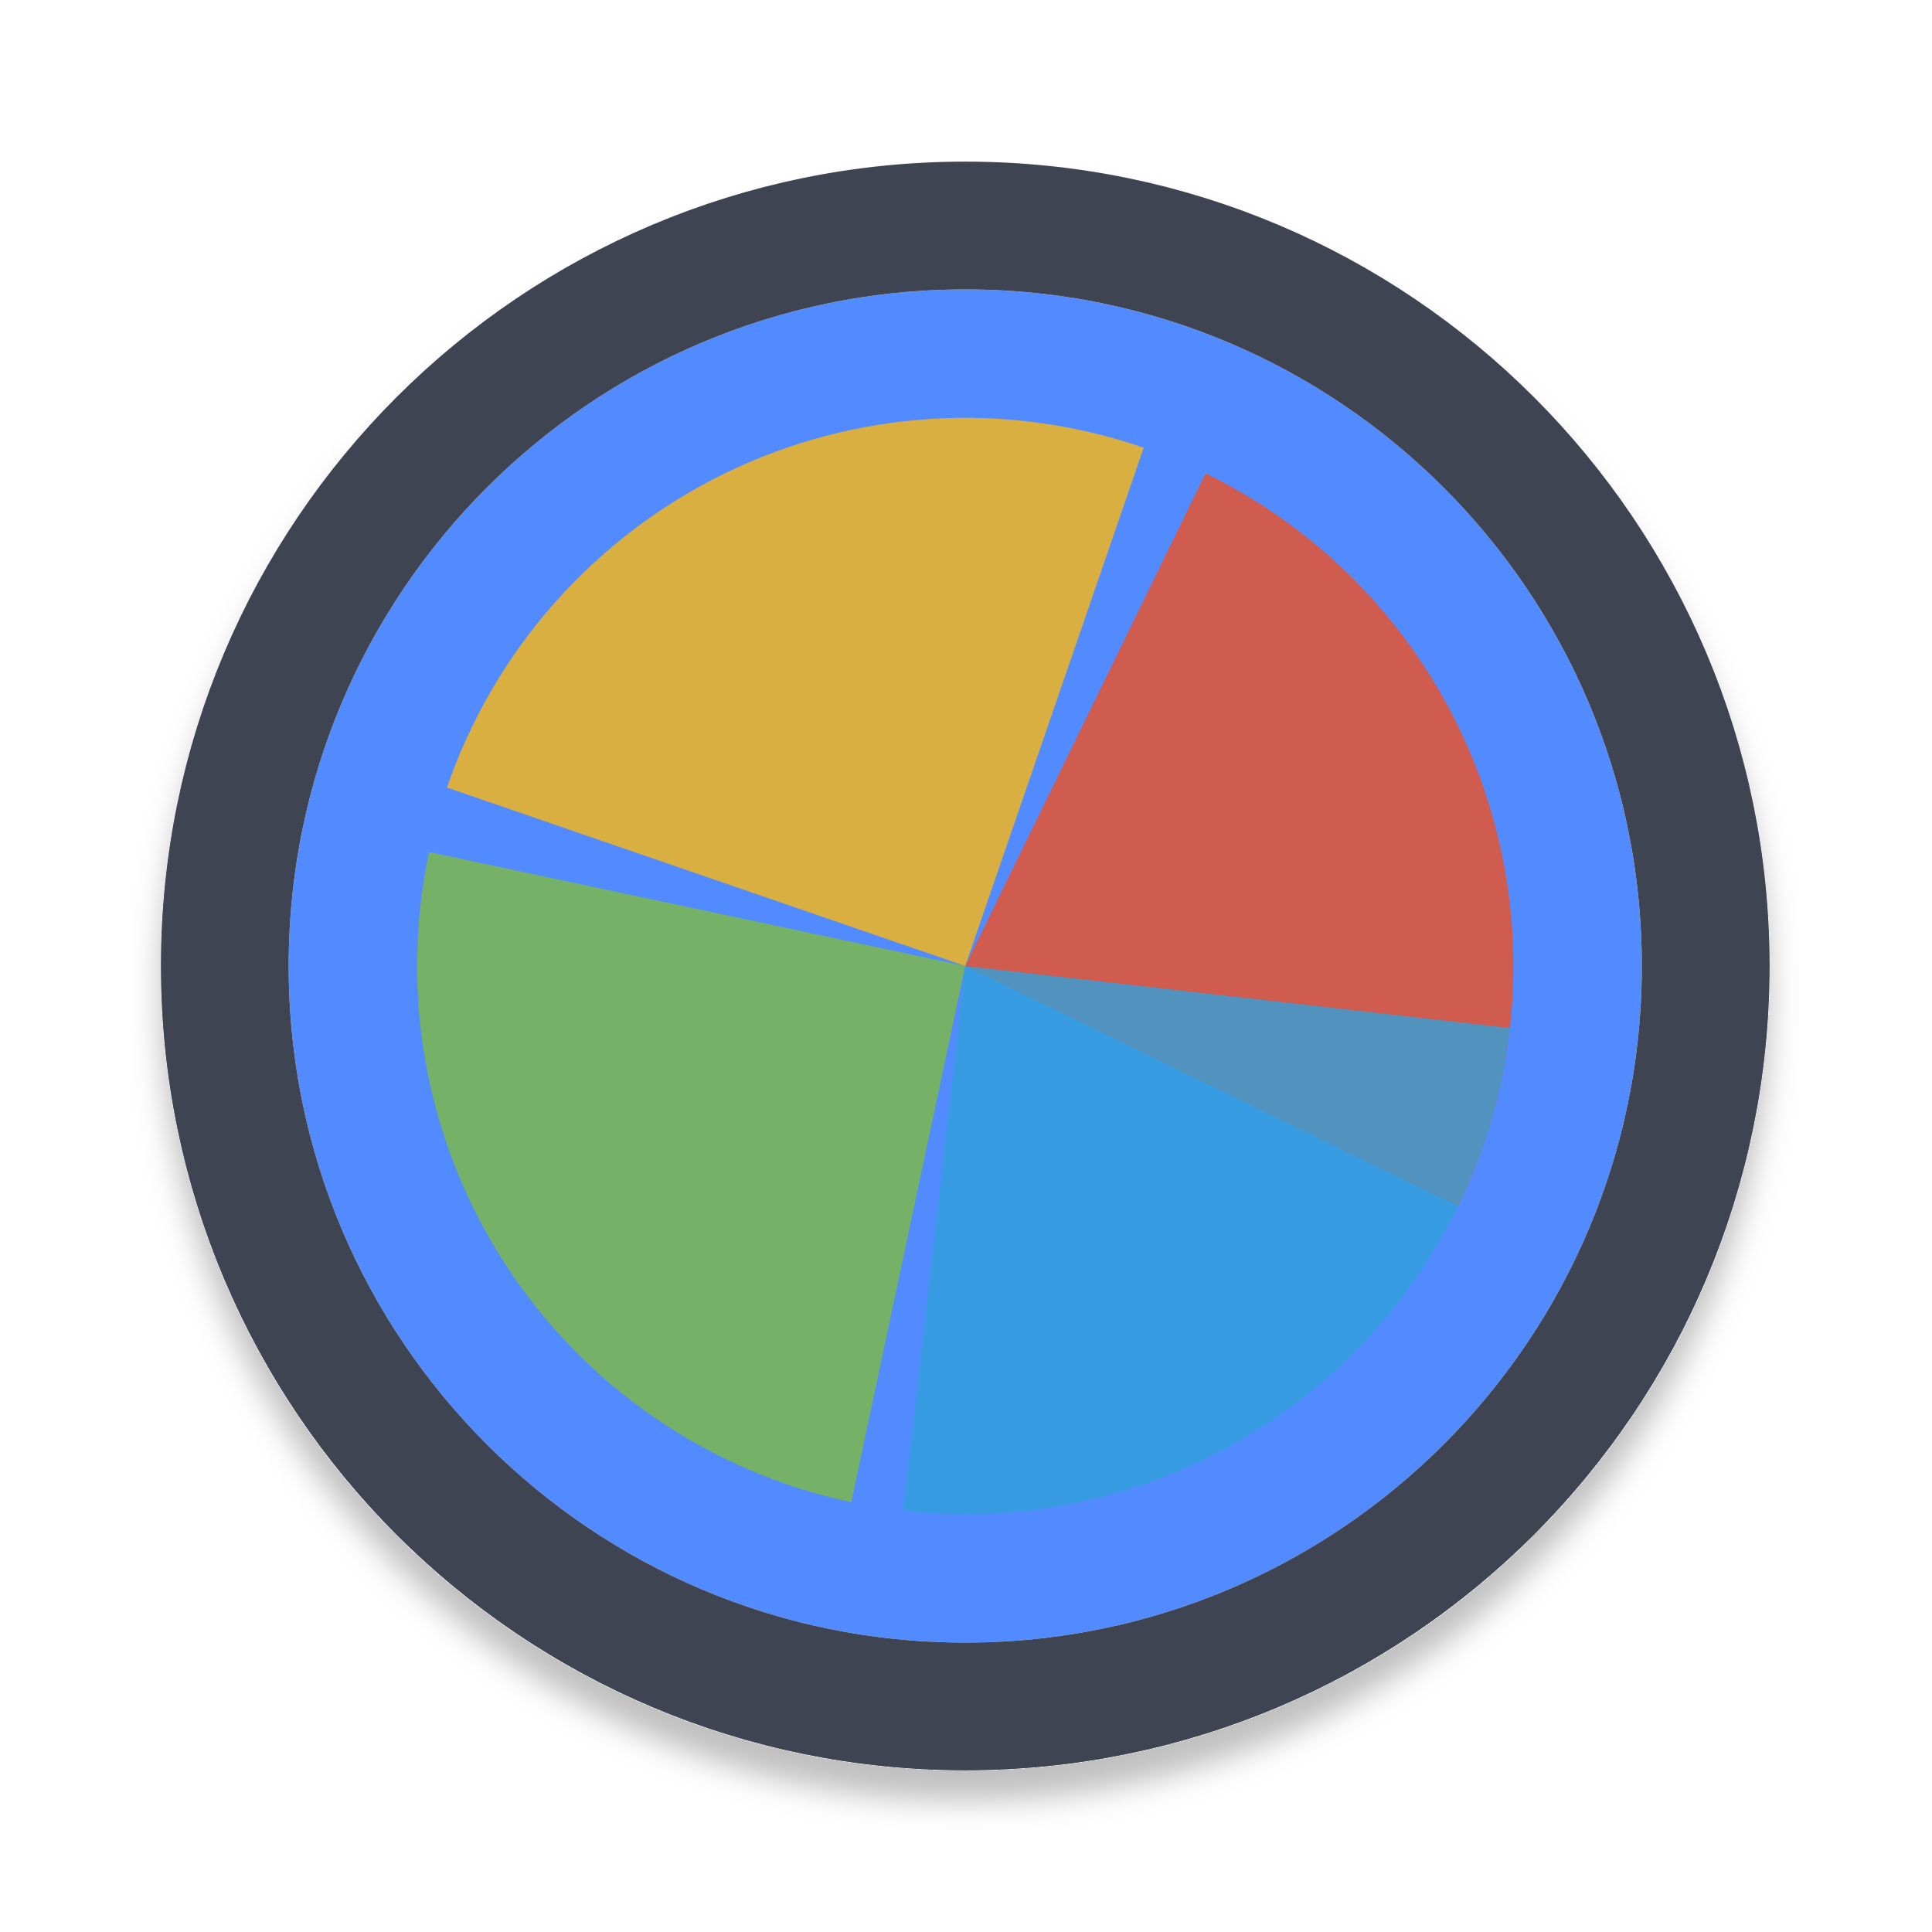
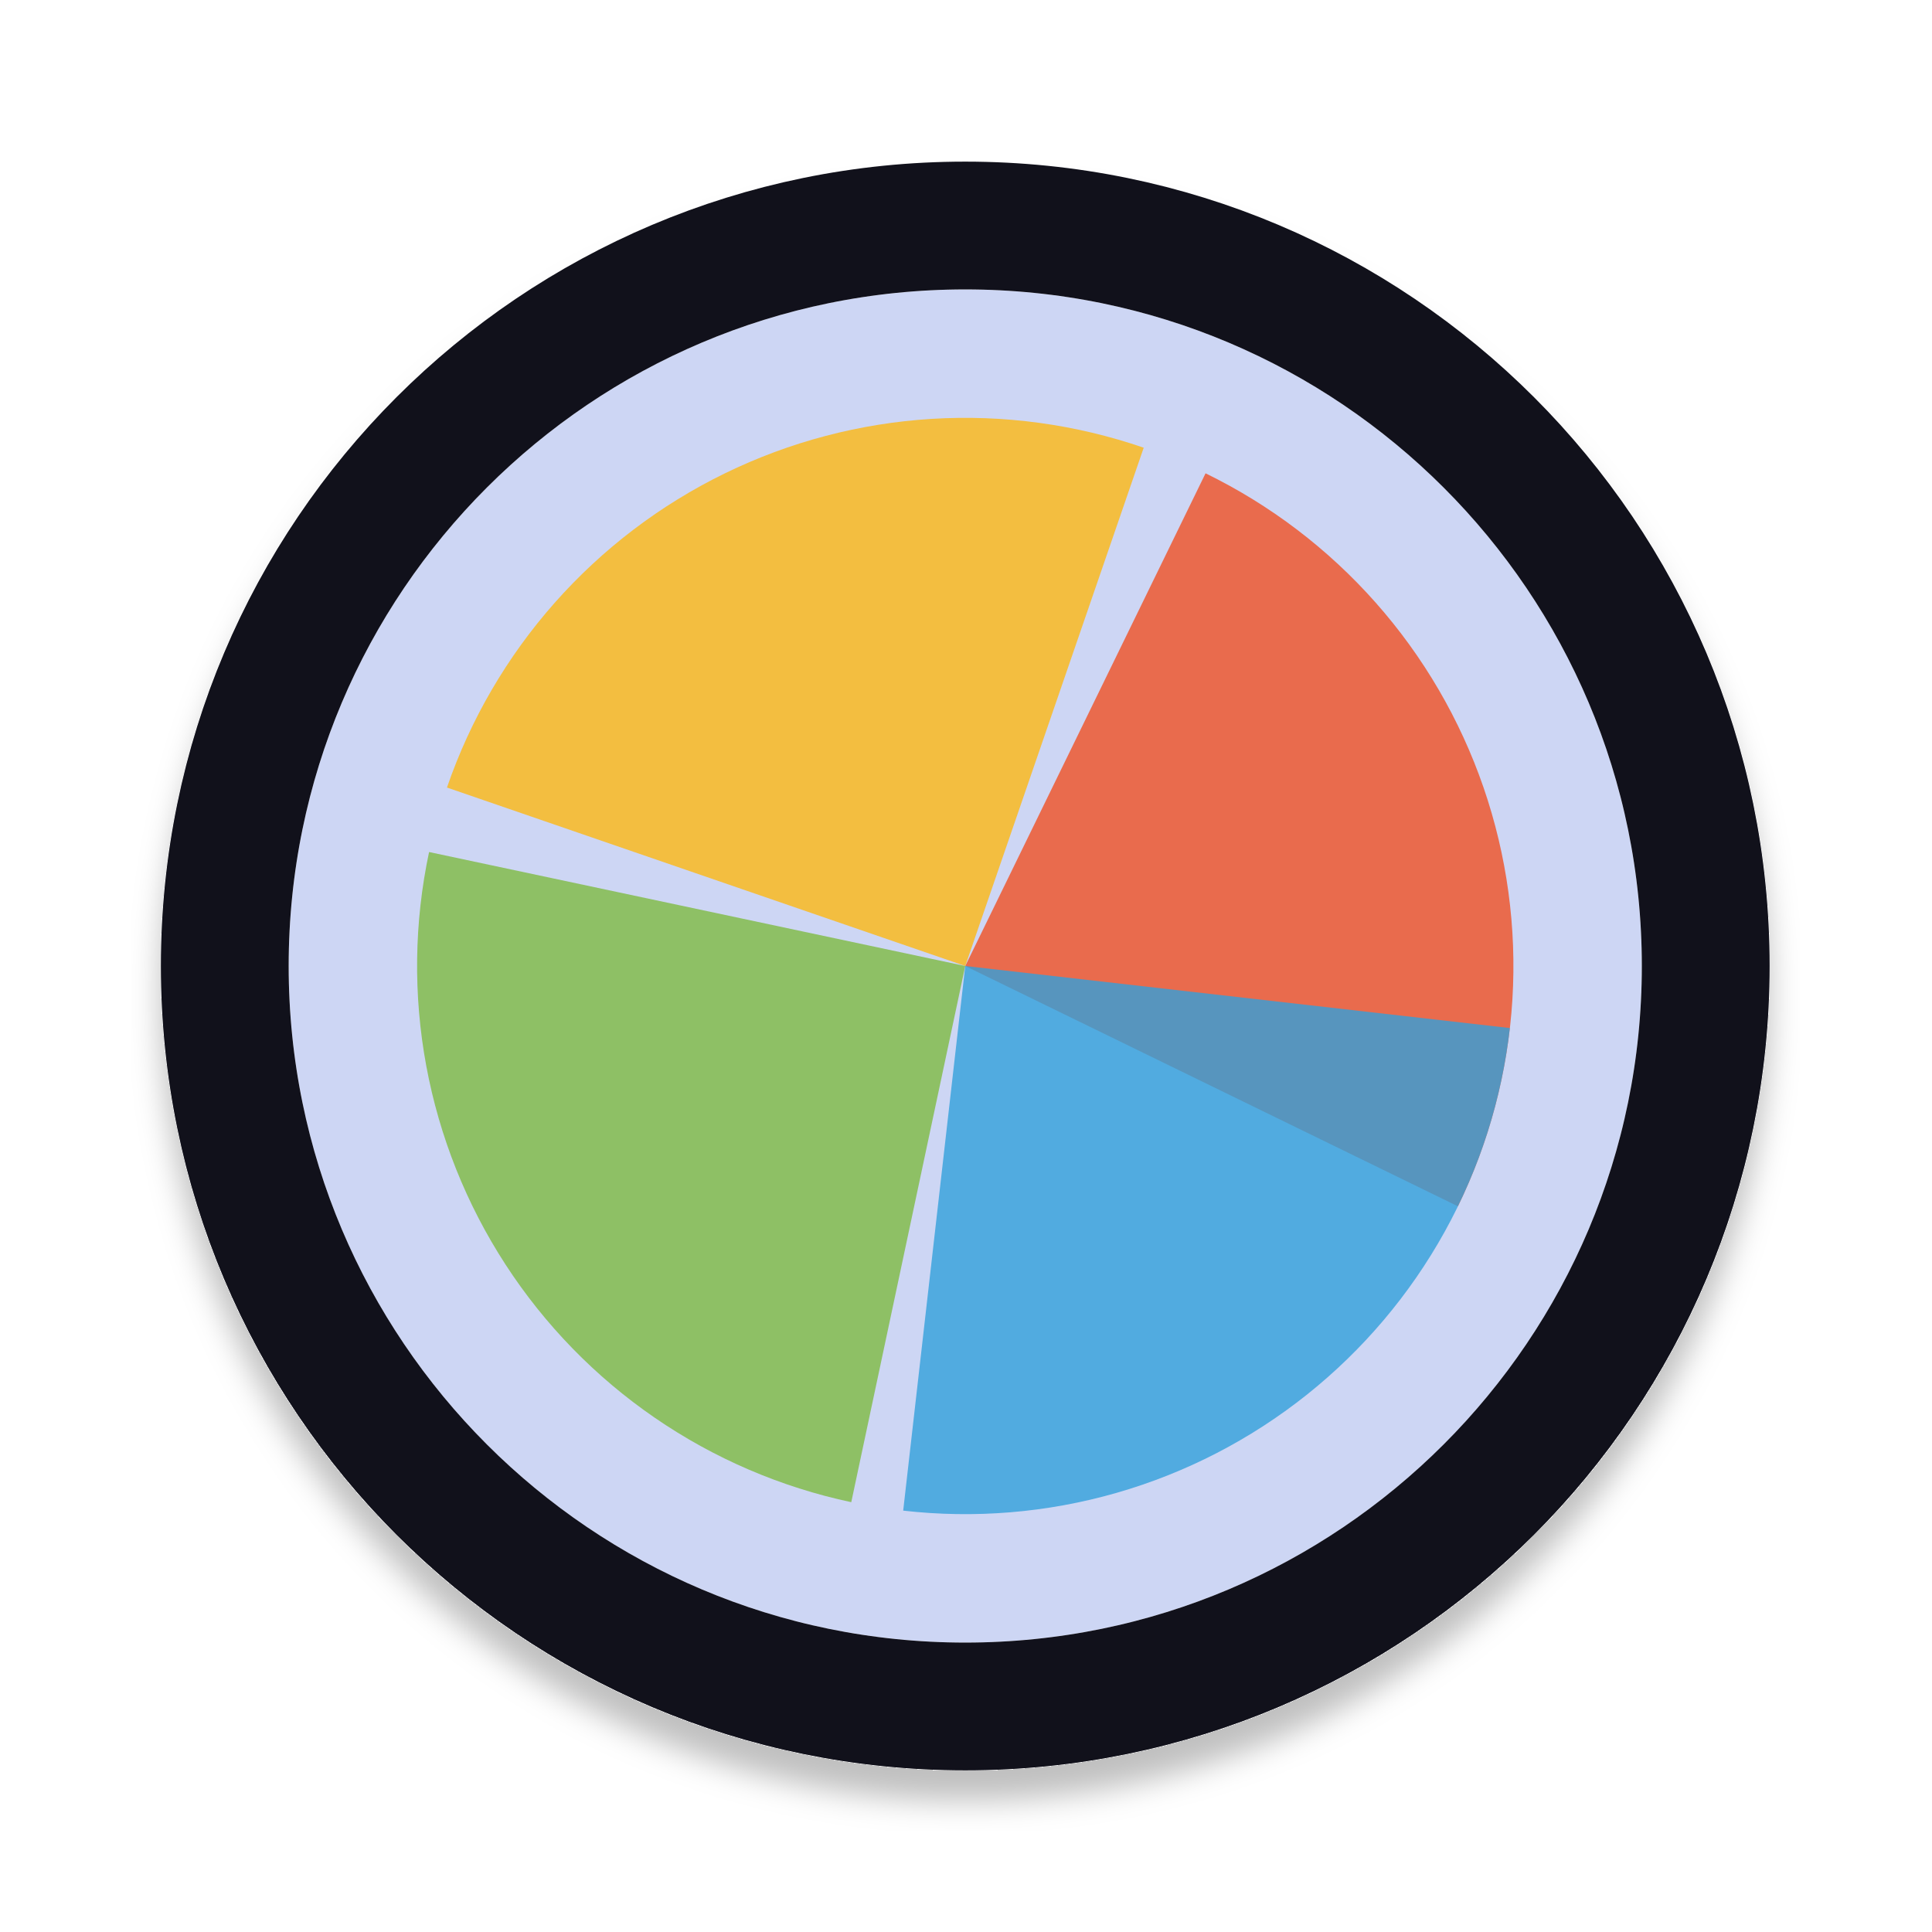
<svg xmlns="http://www.w3.org/2000/svg" width="128" height="128" viewBox="0 0 257 256" fill="none">
  <g filter="url(#filter0_d_3519_2818)">
-     <path d="M218.4 128C218.4 177.706 178.106 218 128.4 218C78.694 218 38.4 177.706 38.4 128C38.4 78.294 78.694 38 128.4 38C178.106 38 218.4 78.294 218.4 128Z" fill="#528BFF" />
-     <path d="M128.4 226.5C182.8 226.5 226.9 182.4 226.9 128C226.9 73.6 182.8 29.5 128.4 29.5C74 29.5 29.9 73.6 29.9 128C29.9 182.4 74 226.5 128.4 226.5Z" stroke="#3E4451" stroke-width="17" />
+     <path d="M218.4 128C218.4 177.706 178.106 218 128.4 218C78.694 218 38.4 177.706 38.4 128C38.4 78.294 78.694 38 128.4 38C178.106 38 218.4 78.294 218.4 128Z" fill="#cdd6f4" />
+     <path d="M128.4 226.5C182.8 226.5 226.9 182.4 226.9 128C226.9 73.6 182.8 29.5 128.4 29.5C74 29.5 29.9 73.6 29.9 128C29.9 182.4 74 226.5 128.4 226.5Z" stroke="#11111b" stroke-width="17" />
  </g>
  <path d="M160.366 62.462L128.402 127.999L193.939 159.965C198.136 151.359 200.598 142.01 201.183 132.452C201.767 122.894 200.464 113.315 197.346 104.261C194.229 95.207 189.359 86.855 183.014 79.684C176.669 72.512 168.973 66.66 160.367 62.462L160.366 62.462Z" fill="#F05024" fill-opacity="0.8" />
  <path d="M152.14 59.055L128.4 128L59.455 104.261C62.573 95.207 67.443 86.855 73.788 79.684C80.133 72.512 87.829 66.66 96.435 62.462C105.042 58.265 114.391 55.804 123.949 55.219C133.506 54.635 143.086 55.938 152.14 59.056L152.14 59.055Z" fill="#FCB813" fill-opacity="0.8" />
  <path d="M113.239 199.324L128.4 128L57.077 112.839C55.086 122.206 54.959 131.872 56.704 141.288C58.449 150.703 62.031 159.682 67.246 167.713C72.461 175.744 79.207 182.669 87.099 188.093C94.99 193.516 103.873 197.333 113.239 199.324Z" fill="#7EBA41" fill-opacity="0.8" />
  <path d="M120.145 200.448L128.4 128L200.848 136.255C199.764 145.769 196.816 154.976 192.174 163.351C187.532 171.726 181.285 179.105 173.791 185.066C166.297 191.026 157.703 195.453 148.498 198.092C139.294 200.732 129.659 201.532 120.145 200.448Z" fill="#32A0DA" fill-opacity="0.8" />
  <defs>
    <filter id="filter0_d_3519_2818" x="17.4" y="21" width="222" height="222" filterUnits="userSpaceOnUse" color-interpolation-filters="sRGB">
      <feFlood flood-opacity="0" result="BackgroundImageFix" />
      <feColorMatrix in="SourceAlpha" type="matrix" values="0 0 0 0 0 0 0 0 0 0 0 0 0 0 0 0 0 0 127 0" result="hardAlpha" />
      <feOffset dy="4" />
      <feGaussianBlur stdDeviation="2" />
      <feComposite in2="hardAlpha" operator="out" />
      <feColorMatrix type="matrix" values="0 0 0 0 0 0 0 0 0 0 0 0 0 0 0 0 0 0 0.25 0" />
      <feBlend mode="normal" in2="BackgroundImageFix" result="effect1_dropShadow_3519_2818" />
      <feBlend mode="normal" in="SourceGraphic" in2="effect1_dropShadow_3519_2818" result="shape" />
    </filter>
  </defs>
</svg>
